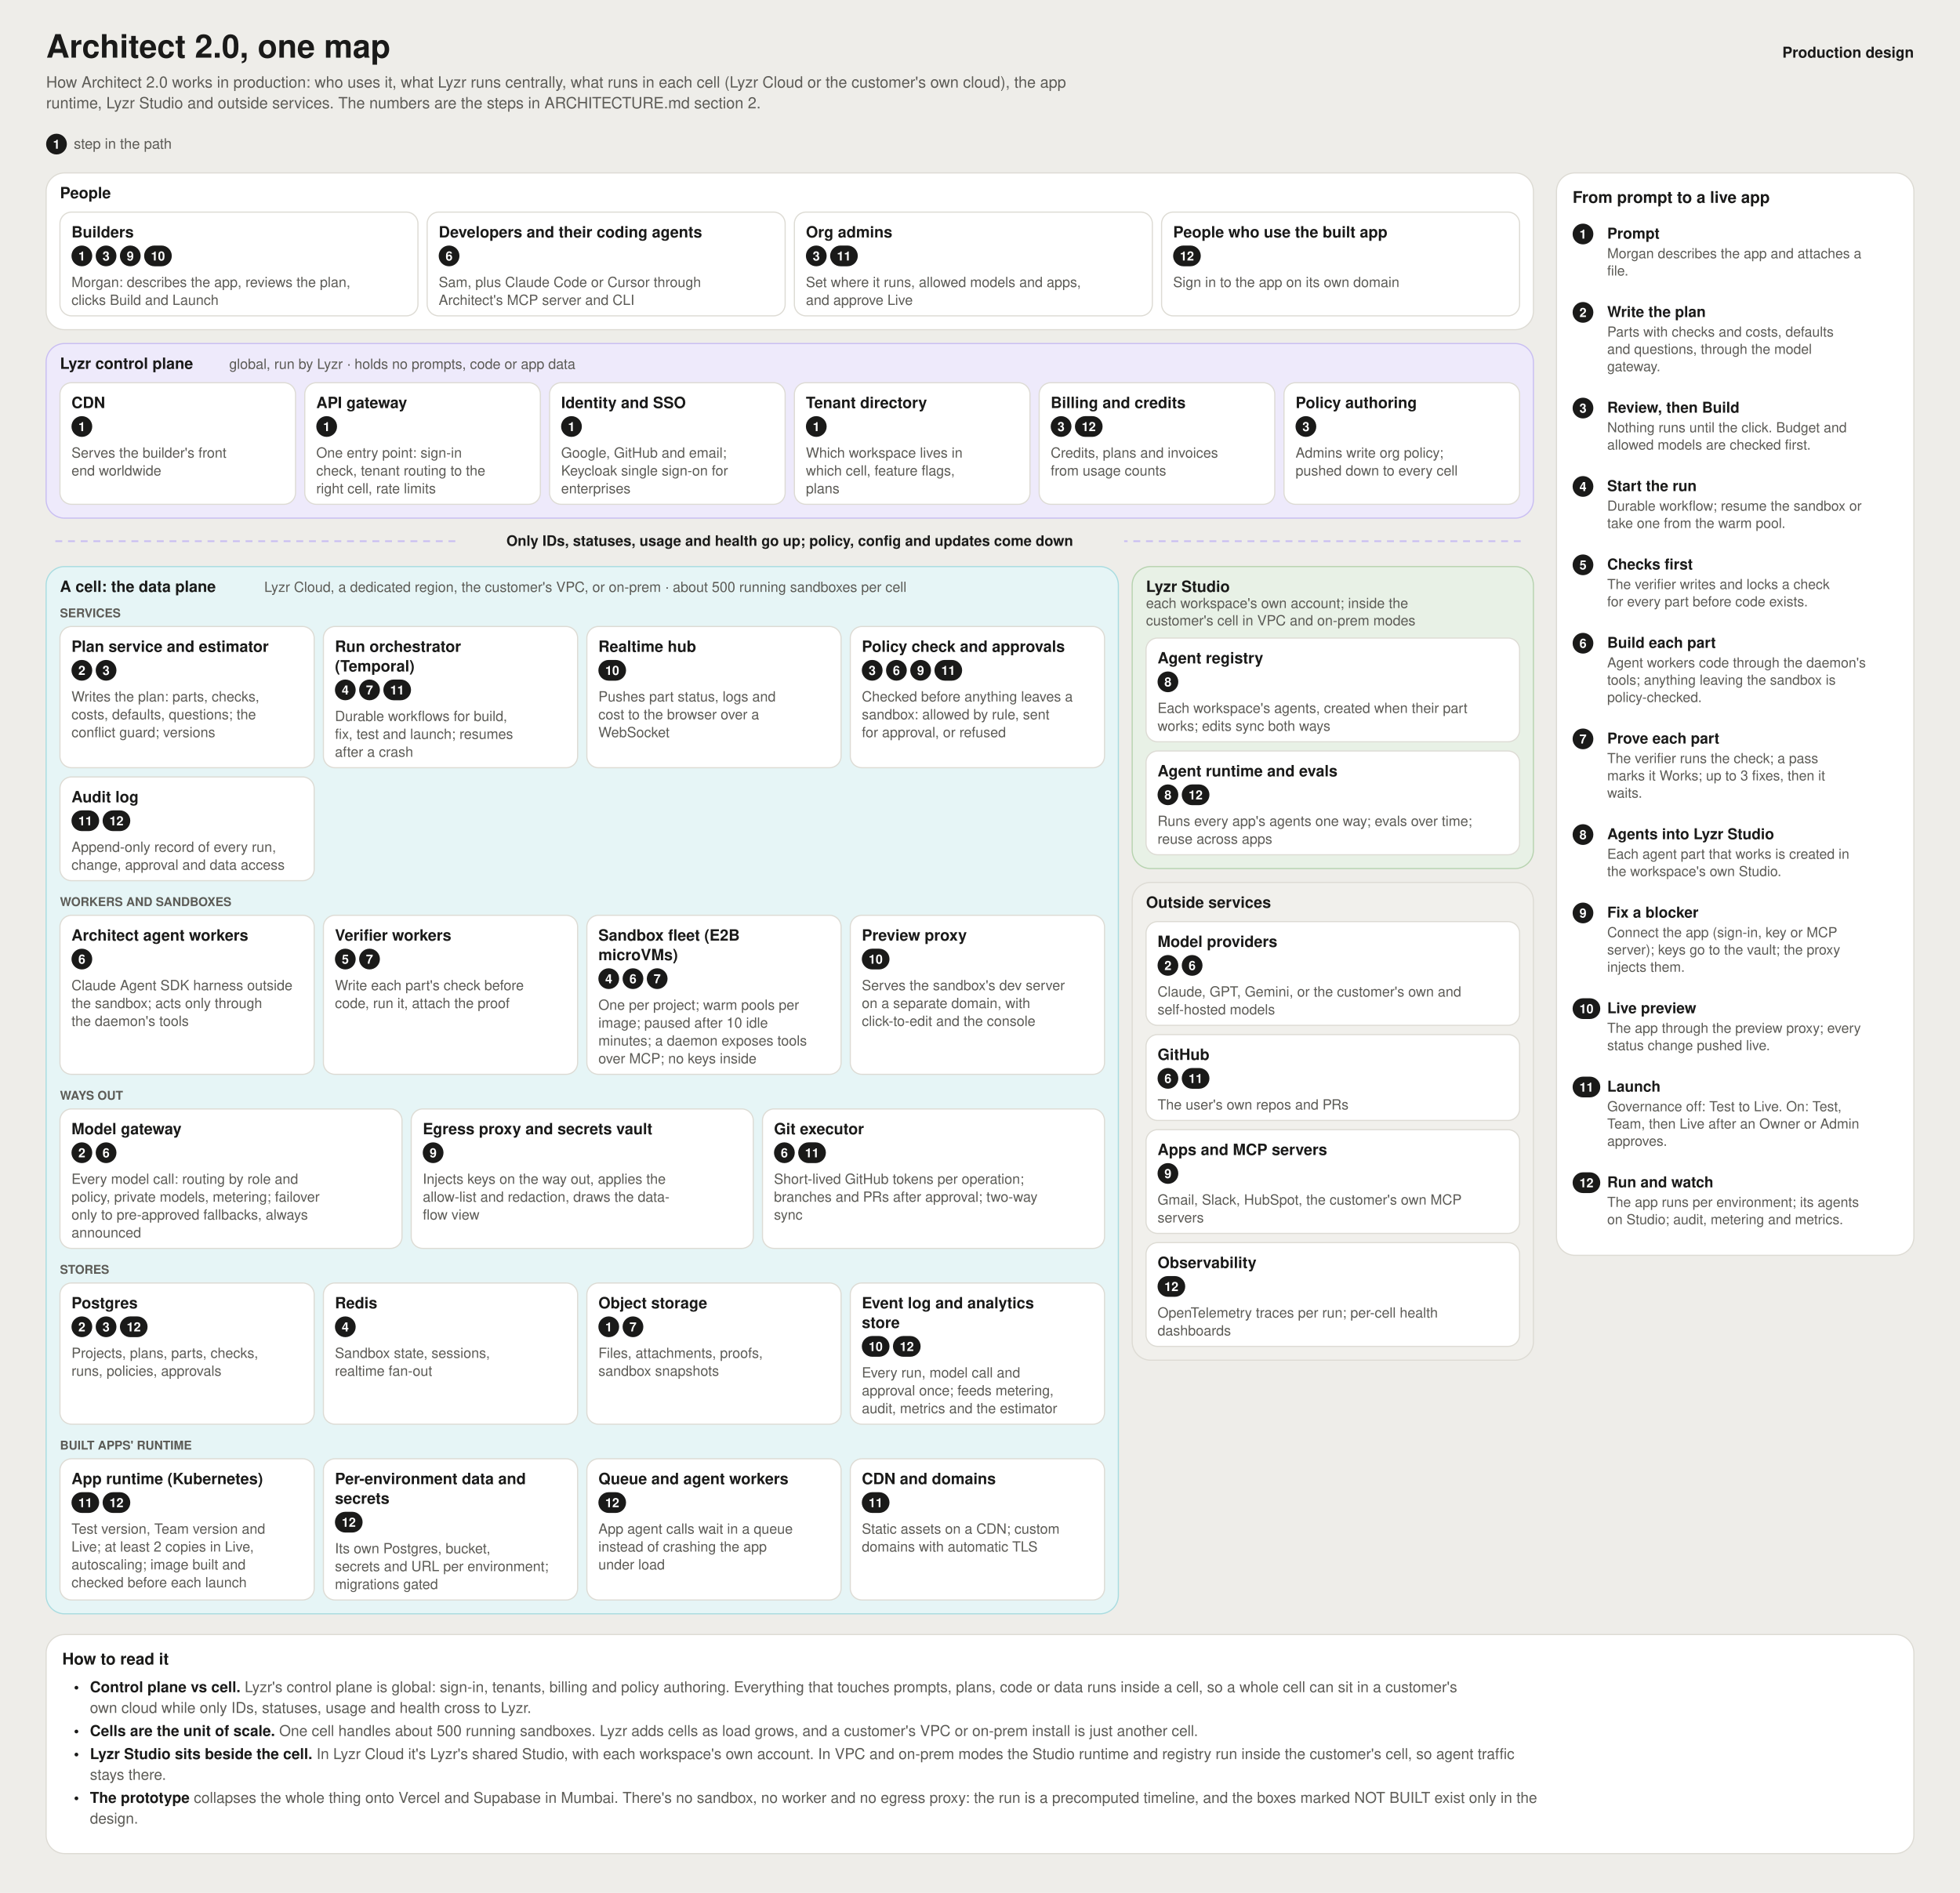
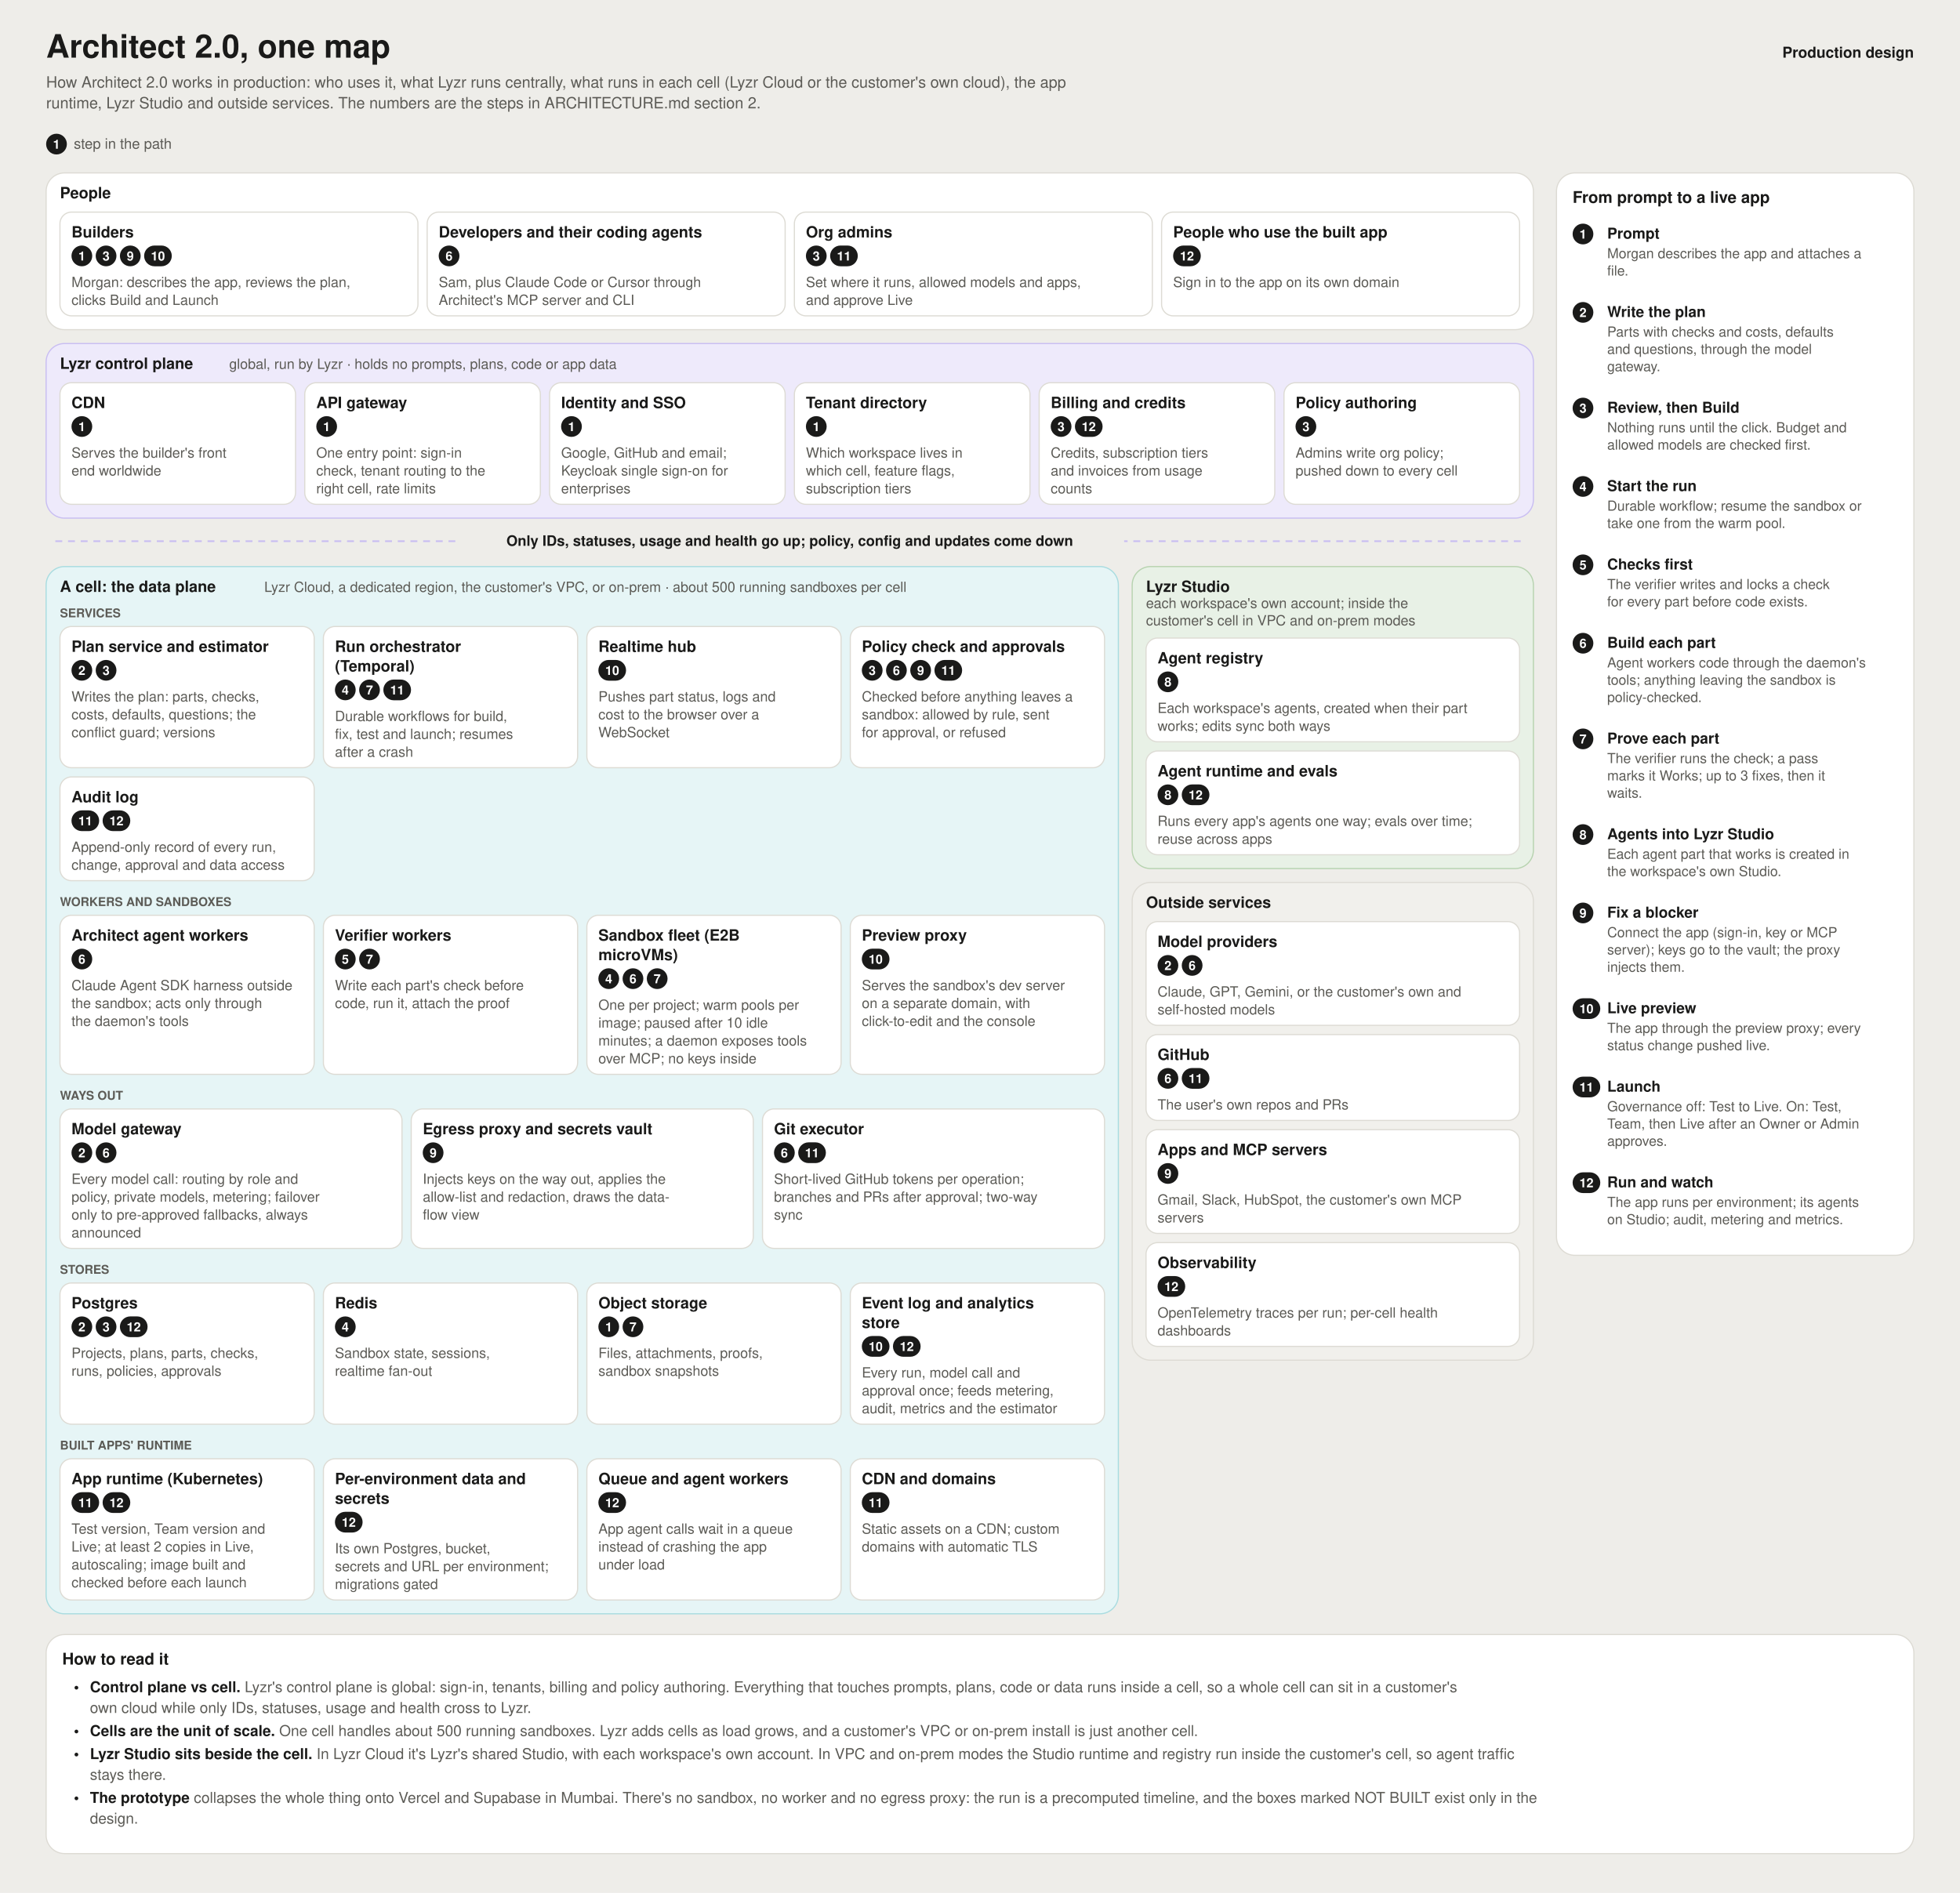
<svg xmlns="http://www.w3.org/2000/svg" viewBox="0 0 1700 1642" width="1700" height="1642" font-family="Helvetica, Arial, sans-serif">
  <rect width="1700" height="1642" fill="#EEEDE9" />
  <text x="40.0" y="50.0" font-size="28" font-weight="700" fill="#1A1A19" text-anchor="start">Architect 2.0, one map</text>
  <text x="40.0" y="76.0" font-size="13.5" font-weight="400" fill="#5C5B56" text-anchor="start">How Architect 2.0 works in production: who uses it, what Lyzr runs centrally, what runs in each cell (Lyzr Cloud or the customer's own cloud), the app</text>
  <text x="40.0" y="94.0" font-size="13.5" font-weight="400" fill="#5C5B56" text-anchor="start">runtime, Lyzr Studio and outside services. The numbers are the steps in ARCHITECTURE.md section 2.</text>
  <rect x="40" y="116" width="18" height="18" rx="9" fill="#1A1A19" />
  <text x="49.0" y="129.0" font-size="11" font-weight="700" fill="#FFFFFF" text-anchor="middle">1</text>
  <text x="64.0" y="129.0" font-size="12.5" font-weight="400" fill="#5C5B56" text-anchor="start">step in the path</text>
  <text x="1660.0" y="50.0" font-size="13" font-weight="700" fill="#1A1A19" text-anchor="end">Production design</text>
  <rect x="40" y="150" width="1290" height="136.0" rx="16" fill="#FFFFFF" stroke="#DDDBD4" />
  <text x="52.0" y="172.0" font-size="13.5" font-weight="700" fill="#1A1A19" text-anchor="start">People</text>
  <g>
    <rect x="52.0" y="184" width="310.5" height="90.0" rx="10" fill="#FFFFFF" stroke="#DDDBD4" />
    <text x="62.0" y="206.0" font-size="13.5" font-weight="700" fill="#1A1A19" text-anchor="start">Builders</text>
    <rect x="62.0" y="213" width="18" height="18" rx="9" fill="#1A1A19" />
    <text x="71.0" y="226.0" font-size="11" font-weight="700" fill="#FFFFFF" text-anchor="middle">1</text>
    <rect x="83.0" y="213" width="18" height="18" rx="9" fill="#1A1A19" />
    <text x="92.0" y="226.0" font-size="11" font-weight="700" fill="#FFFFFF" text-anchor="middle">3</text>
    <rect x="104.0" y="213" width="18" height="18" rx="9" fill="#1A1A19" />
    <text x="113.0" y="226.0" font-size="11" font-weight="700" fill="#FFFFFF" text-anchor="middle">9</text>
    <rect x="125.0" y="213" width="24" height="18" rx="9" fill="#1A1A19" />
    <text x="137.0" y="226.0" font-size="11" font-weight="700" fill="#FFFFFF" text-anchor="middle">10</text>
    <text x="62.0" y="249.0" font-size="12.2" font-weight="400" fill="#5C5B56" text-anchor="start">Morgan: describes the app, reviews the plan,</text>
    <text x="62.0" y="264.5" font-size="12.2" font-weight="400" fill="#5C5B56" text-anchor="start">clicks Build and Launch</text>
  </g>
  <g>
    <rect x="370.5" y="184" width="310.5" height="90.0" rx="10" fill="#FFFFFF" stroke="#DDDBD4" />
    <text x="380.5" y="206.0" font-size="13.5" font-weight="700" fill="#1A1A19" text-anchor="start">Developers and their coding agents</text>
    <rect x="380.5" y="213" width="18" height="18" rx="9" fill="#1A1A19" />
    <text x="389.5" y="226.0" font-size="11" font-weight="700" fill="#FFFFFF" text-anchor="middle">6</text>
    <text x="380.5" y="249.0" font-size="12.2" font-weight="400" fill="#5C5B56" text-anchor="start">Sam, plus Claude Code or Cursor through</text>
    <text x="380.5" y="264.5" font-size="12.2" font-weight="400" fill="#5C5B56" text-anchor="start">Architect's MCP server and CLI</text>
  </g>
  <g>
    <rect x="689.0" y="184" width="310.5" height="90.0" rx="10" fill="#FFFFFF" stroke="#DDDBD4" />
    <text x="699.0" y="206.0" font-size="13.5" font-weight="700" fill="#1A1A19" text-anchor="start">Org admins</text>
    <rect x="699.0" y="213" width="18" height="18" rx="9" fill="#1A1A19" />
    <text x="708.0" y="226.0" font-size="11" font-weight="700" fill="#FFFFFF" text-anchor="middle">3</text>
    <rect x="720.0" y="213" width="24" height="18" rx="9" fill="#1A1A19" />
    <text x="732.0" y="226.0" font-size="11" font-weight="700" fill="#FFFFFF" text-anchor="middle">11</text>
    <text x="699.0" y="249.0" font-size="12.2" font-weight="400" fill="#5C5B56" text-anchor="start">Set where it runs, allowed models and apps,</text>
    <text x="699.0" y="264.5" font-size="12.2" font-weight="400" fill="#5C5B56" text-anchor="start">and approve Live</text>
  </g>
  <g>
    <rect x="1007.5" y="184" width="310.5" height="90.0" rx="10" fill="#FFFFFF" stroke="#DDDBD4" />
    <text x="1017.5" y="206.0" font-size="13.5" font-weight="700" fill="#1A1A19" text-anchor="start">People who use the built app</text>
    <rect x="1017.5" y="213" width="24" height="18" rx="9" fill="#1A1A19" />
    <text x="1029.5" y="226.0" font-size="11" font-weight="700" fill="#FFFFFF" text-anchor="middle">12</text>
    <text x="1017.5" y="249.0" font-size="12.2" font-weight="400" fill="#5C5B56" text-anchor="start">Sign in to the app on its own domain</text>
  </g>
  <rect x="40" y="298.0" width="1290" height="151.5" rx="16" fill="#EEEAFB" stroke="#C9BEF2" />
  <text x="52.0" y="320.0" font-size="13.5" font-weight="700" fill="#1A1A19" text-anchor="start">Lyzr control plane</text>
-   <text x="198.8" y="320.0" font-size="12.2" font-weight="400" fill="#5C5B56" text-anchor="start">global, run by Lyzr · holds no prompts, code or app data</text>
+   <text x="198.8" y="320.0" font-size="12.2" font-weight="400" fill="#5C5B56" text-anchor="start">global, run by Lyzr · holds no prompts, plans, code or app data</text>
  <g>
    <rect x="52.0" y="332.0" width="204.333" height="105.5" rx="10" fill="#FFFFFF" stroke="#DDDBD4" />
    <text x="62.0" y="354.0" font-size="13.5" font-weight="700" fill="#1A1A19" text-anchor="start">CDN</text>
    <rect x="62.0" y="361.0" width="18" height="18" rx="9" fill="#1A1A19" />
    <text x="71.0" y="374.0" font-size="11" font-weight="700" fill="#FFFFFF" text-anchor="middle">1</text>
    <text x="62.0" y="397.0" font-size="12.2" font-weight="400" fill="#5C5B56" text-anchor="start">Serves the builder's front</text>
    <text x="62.0" y="412.5" font-size="12.2" font-weight="400" fill="#5C5B56" text-anchor="start">end worldwide</text>
  </g>
  <g>
    <rect x="264.333" y="332.0" width="204.333" height="105.5" rx="10" fill="#FFFFFF" stroke="#DDDBD4" />
    <text x="274.3" y="354.0" font-size="13.5" font-weight="700" fill="#1A1A19" text-anchor="start">API gateway</text>
    <rect x="274.333" y="361.0" width="18" height="18" rx="9" fill="#1A1A19" />
    <text x="283.3" y="374.0" font-size="11" font-weight="700" fill="#FFFFFF" text-anchor="middle">1</text>
    <text x="274.3" y="397.0" font-size="12.2" font-weight="400" fill="#5C5B56" text-anchor="start">One entry point: sign-in</text>
    <text x="274.3" y="412.5" font-size="12.2" font-weight="400" fill="#5C5B56" text-anchor="start">check, tenant routing to the</text>
    <text x="274.3" y="428.0" font-size="12.2" font-weight="400" fill="#5C5B56" text-anchor="start">right cell, rate limits</text>
  </g>
  <g>
    <rect x="476.667" y="332.0" width="204.333" height="105.5" rx="10" fill="#FFFFFF" stroke="#DDDBD4" />
    <text x="486.7" y="354.0" font-size="13.5" font-weight="700" fill="#1A1A19" text-anchor="start">Identity and SSO</text>
    <rect x="486.667" y="361.0" width="18" height="18" rx="9" fill="#1A1A19" />
    <text x="495.7" y="374.0" font-size="11" font-weight="700" fill="#FFFFFF" text-anchor="middle">1</text>
    <text x="486.7" y="397.0" font-size="12.2" font-weight="400" fill="#5C5B56" text-anchor="start">Google, GitHub and email;</text>
    <text x="486.7" y="412.5" font-size="12.2" font-weight="400" fill="#5C5B56" text-anchor="start">Keycloak single sign-on for</text>
    <text x="486.7" y="428.0" font-size="12.2" font-weight="400" fill="#5C5B56" text-anchor="start">enterprises</text>
  </g>
  <g>
    <rect x="689.0" y="332.0" width="204.333" height="105.5" rx="10" fill="#FFFFFF" stroke="#DDDBD4" />
    <text x="699.0" y="354.0" font-size="13.5" font-weight="700" fill="#1A1A19" text-anchor="start">Tenant directory</text>
    <rect x="699.0" y="361.0" width="18" height="18" rx="9" fill="#1A1A19" />
    <text x="708.0" y="374.0" font-size="11" font-weight="700" fill="#FFFFFF" text-anchor="middle">1</text>
    <text x="699.0" y="397.0" font-size="12.2" font-weight="400" fill="#5C5B56" text-anchor="start">Which workspace lives in</text>
    <text x="699.0" y="412.5" font-size="12.2" font-weight="400" fill="#5C5B56" text-anchor="start">which cell, feature flags,</text>
-     <text x="699.0" y="428.0" font-size="12.2" font-weight="400" fill="#5C5B56" text-anchor="start">plans</text>
+     <text x="699.0" y="428.0" font-size="12.2" font-weight="400" fill="#5C5B56" text-anchor="start">subscription tiers</text>
  </g>
  <g>
    <rect x="901.333" y="332.0" width="204.333" height="105.5" rx="10" fill="#FFFFFF" stroke="#DDDBD4" />
    <text x="911.3" y="354.0" font-size="13.5" font-weight="700" fill="#1A1A19" text-anchor="start">Billing and credits</text>
    <rect x="911.333" y="361.0" width="18" height="18" rx="9" fill="#1A1A19" />
    <text x="920.3" y="374.0" font-size="11" font-weight="700" fill="#FFFFFF" text-anchor="middle">3</text>
    <rect x="932.333" y="361.0" width="24" height="18" rx="9" fill="#1A1A19" />
    <text x="944.3" y="374.0" font-size="11" font-weight="700" fill="#FFFFFF" text-anchor="middle">12</text>
-     <text x="911.3" y="397.0" font-size="12.2" font-weight="400" fill="#5C5B56" text-anchor="start">Credits, plans and invoices</text>
-     <text x="911.3" y="412.5" font-size="12.2" font-weight="400" fill="#5C5B56" text-anchor="start">from usage counts</text>
+     <text x="911.3" y="397.0" font-size="12.2" font-weight="400" fill="#5C5B56" text-anchor="start">Credits, subscription tiers</text>
+     <text x="911.3" y="412.5" font-size="12.2" font-weight="400" fill="#5C5B56" text-anchor="start">and invoices from usage</text>
+     <text x="911.3" y="428.0" font-size="12.2" font-weight="400" fill="#5C5B56" text-anchor="start">counts</text>
  </g>
  <g>
    <rect x="1113.667" y="332.0" width="204.333" height="105.5" rx="10" fill="#FFFFFF" stroke="#DDDBD4" />
    <text x="1123.7" y="354.0" font-size="13.5" font-weight="700" fill="#1A1A19" text-anchor="start">Policy authoring</text>
    <rect x="1123.667" y="361.0" width="18" height="18" rx="9" fill="#1A1A19" />
    <text x="1132.7" y="374.0" font-size="11" font-weight="700" fill="#FFFFFF" text-anchor="middle">3</text>
    <text x="1123.7" y="397.0" font-size="12.2" font-weight="400" fill="#5C5B56" text-anchor="start">Admins write org policy;</text>
    <text x="1123.7" y="412.5" font-size="12.2" font-weight="400" fill="#5C5B56" text-anchor="start">pushed down to every cell</text>
  </g>
  <line x1="48" y1="469.5" x2="1322" y2="469.5" stroke="#C9BEF2" stroke-width="1.5" stroke-dasharray="6 5" />
  <rect x="395.0" y="459.5" width="580" height="20" fill="#EEEDE9" />
  <text x="685.0" y="473.5" font-size="12.5" font-weight="600" fill="#1A1A19" text-anchor="middle">Only IDs, statuses, usage and health go up; policy, config and updates come down</text>
  <rect x="40" y="491.5" width="930" height="908.5" rx="16" fill="#E6F5F6" stroke="#A9DCE0" />
  <text x="52.0" y="513.5" font-size="13.5" font-weight="700" fill="#1A1A19" text-anchor="start">A cell: the data plane</text>
  <text x="229.2" y="513.5" font-size="12.2" font-weight="400" fill="#5C5B56" text-anchor="start">Lyzr Cloud, a dedicated region, the customer's VPC, or on-prem · about 500 running sandboxes per cell</text>
  <text x="52.0" y="535.5" font-size="10.5" font-weight="600" fill="#5C5B56" text-anchor="start">SERVICES</text>
  <g>
    <rect x="52.0" y="543.5" width="220.5" height="122.5" rx="10" fill="#FFFFFF" stroke="#DDDBD4" />
    <text x="62.0" y="565.5" font-size="13.5" font-weight="700" fill="#1A1A19" text-anchor="start">Plan service and estimator</text>
    <rect x="62.0" y="572.5" width="18" height="18" rx="9" fill="#1A1A19" />
    <text x="71.0" y="585.5" font-size="11" font-weight="700" fill="#FFFFFF" text-anchor="middle">2</text>
    <rect x="83.0" y="572.5" width="18" height="18" rx="9" fill="#1A1A19" />
    <text x="92.0" y="585.5" font-size="11" font-weight="700" fill="#FFFFFF" text-anchor="middle">3</text>
    <text x="62.0" y="608.5" font-size="12.2" font-weight="400" fill="#5C5B56" text-anchor="start">Writes the plan: parts, checks,</text>
    <text x="62.0" y="624.0" font-size="12.2" font-weight="400" fill="#5C5B56" text-anchor="start">costs, defaults, questions; the</text>
    <text x="62.0" y="639.5" font-size="12.2" font-weight="400" fill="#5C5B56" text-anchor="start">conflict guard; versions</text>
  </g>
  <g>
    <rect x="280.5" y="543.5" width="220.5" height="122.5" rx="10" fill="#FFFFFF" stroke="#DDDBD4" />
    <text x="290.5" y="565.5" font-size="13.5" font-weight="700" fill="#1A1A19" text-anchor="start">Run orchestrator</text>
    <text x="290.5" y="582.5" font-size="13.5" font-weight="700" fill="#1A1A19" text-anchor="start">(Temporal)</text>
    <rect x="290.5" y="589.5" width="18" height="18" rx="9" fill="#1A1A19" />
    <text x="299.5" y="602.5" font-size="11" font-weight="700" fill="#FFFFFF" text-anchor="middle">4</text>
    <rect x="311.5" y="589.5" width="18" height="18" rx="9" fill="#1A1A19" />
    <text x="320.5" y="602.5" font-size="11" font-weight="700" fill="#FFFFFF" text-anchor="middle">7</text>
    <rect x="332.5" y="589.5" width="24" height="18" rx="9" fill="#1A1A19" />
    <text x="344.5" y="602.5" font-size="11" font-weight="700" fill="#FFFFFF" text-anchor="middle">11</text>
    <text x="290.5" y="625.5" font-size="12.2" font-weight="400" fill="#5C5B56" text-anchor="start">Durable workflows for build,</text>
    <text x="290.5" y="641.0" font-size="12.2" font-weight="400" fill="#5C5B56" text-anchor="start">fix, test and launch; resumes</text>
    <text x="290.5" y="656.5" font-size="12.2" font-weight="400" fill="#5C5B56" text-anchor="start">after a crash</text>
  </g>
  <g>
    <rect x="509.0" y="543.5" width="220.5" height="122.5" rx="10" fill="#FFFFFF" stroke="#DDDBD4" />
    <text x="519.0" y="565.5" font-size="13.5" font-weight="700" fill="#1A1A19" text-anchor="start">Realtime hub</text>
    <rect x="519.0" y="572.5" width="24" height="18" rx="9" fill="#1A1A19" />
    <text x="531.0" y="585.5" font-size="11" font-weight="700" fill="#FFFFFF" text-anchor="middle">10</text>
    <text x="519.0" y="608.5" font-size="12.2" font-weight="400" fill="#5C5B56" text-anchor="start">Pushes part status, logs and</text>
    <text x="519.0" y="624.0" font-size="12.2" font-weight="400" fill="#5C5B56" text-anchor="start">cost to the browser over a</text>
    <text x="519.0" y="639.5" font-size="12.2" font-weight="400" fill="#5C5B56" text-anchor="start">WebSocket</text>
  </g>
  <g>
    <rect x="737.5" y="543.5" width="220.5" height="122.5" rx="10" fill="#FFFFFF" stroke="#DDDBD4" />
    <text x="747.5" y="565.5" font-size="13.5" font-weight="700" fill="#1A1A19" text-anchor="start">Policy check and approvals</text>
    <rect x="747.5" y="572.5" width="18" height="18" rx="9" fill="#1A1A19" />
    <text x="756.5" y="585.5" font-size="11" font-weight="700" fill="#FFFFFF" text-anchor="middle">3</text>
    <rect x="768.5" y="572.5" width="18" height="18" rx="9" fill="#1A1A19" />
    <text x="777.5" y="585.5" font-size="11" font-weight="700" fill="#FFFFFF" text-anchor="middle">6</text>
    <rect x="789.5" y="572.5" width="18" height="18" rx="9" fill="#1A1A19" />
    <text x="798.5" y="585.5" font-size="11" font-weight="700" fill="#FFFFFF" text-anchor="middle">9</text>
    <rect x="810.5" y="572.5" width="24" height="18" rx="9" fill="#1A1A19" />
    <text x="822.5" y="585.5" font-size="11" font-weight="700" fill="#FFFFFF" text-anchor="middle">11</text>
    <text x="747.5" y="608.5" font-size="12.2" font-weight="400" fill="#5C5B56" text-anchor="start">Checked before anything leaves a</text>
    <text x="747.5" y="624.0" font-size="12.2" font-weight="400" fill="#5C5B56" text-anchor="start">sandbox: allowed by rule, sent</text>
    <text x="747.5" y="639.5" font-size="12.2" font-weight="400" fill="#5C5B56" text-anchor="start">for approval, or refused</text>
  </g>
  <g>
    <rect x="52.0" y="674.0" width="220.5" height="90.0" rx="10" fill="#FFFFFF" stroke="#DDDBD4" />
    <text x="62.0" y="696.0" font-size="13.5" font-weight="700" fill="#1A1A19" text-anchor="start">Audit log</text>
    <rect x="62.0" y="703.0" width="24" height="18" rx="9" fill="#1A1A19" />
    <text x="74.0" y="716.0" font-size="11" font-weight="700" fill="#FFFFFF" text-anchor="middle">11</text>
    <rect x="89.0" y="703.0" width="24" height="18" rx="9" fill="#1A1A19" />
    <text x="101.0" y="716.0" font-size="11" font-weight="700" fill="#FFFFFF" text-anchor="middle">12</text>
    <text x="62.0" y="739.0" font-size="12.2" font-weight="400" fill="#5C5B56" text-anchor="start">Append-only record of every run,</text>
    <text x="62.0" y="754.5" font-size="12.2" font-weight="400" fill="#5C5B56" text-anchor="start">change, approval and data access</text>
  </g>
  <text x="52.0" y="786.0" font-size="10.5" font-weight="600" fill="#5C5B56" text-anchor="start">WORKERS AND SANDBOXES</text>
  <g>
    <rect x="52.0" y="794.0" width="220.5" height="138.0" rx="10" fill="#FFFFFF" stroke="#DDDBD4" />
    <text x="62.0" y="816.0" font-size="13.5" font-weight="700" fill="#1A1A19" text-anchor="start">Architect agent workers</text>
    <rect x="62.0" y="823.0" width="18" height="18" rx="9" fill="#1A1A19" />
    <text x="71.0" y="836.0" font-size="11" font-weight="700" fill="#FFFFFF" text-anchor="middle">6</text>
    <text x="62.0" y="859.0" font-size="12.2" font-weight="400" fill="#5C5B56" text-anchor="start">Claude Agent SDK harness outside</text>
    <text x="62.0" y="874.5" font-size="12.2" font-weight="400" fill="#5C5B56" text-anchor="start">the sandbox; acts only through</text>
    <text x="62.0" y="890.0" font-size="12.2" font-weight="400" fill="#5C5B56" text-anchor="start">the daemon's tools</text>
  </g>
  <g>
    <rect x="280.5" y="794.0" width="220.5" height="138.0" rx="10" fill="#FFFFFF" stroke="#DDDBD4" />
    <text x="290.5" y="816.0" font-size="13.5" font-weight="700" fill="#1A1A19" text-anchor="start">Verifier workers</text>
    <rect x="290.5" y="823.0" width="18" height="18" rx="9" fill="#1A1A19" />
    <text x="299.5" y="836.0" font-size="11" font-weight="700" fill="#FFFFFF" text-anchor="middle">5</text>
    <rect x="311.5" y="823.0" width="18" height="18" rx="9" fill="#1A1A19" />
    <text x="320.5" y="836.0" font-size="11" font-weight="700" fill="#FFFFFF" text-anchor="middle">7</text>
    <text x="290.5" y="859.0" font-size="12.2" font-weight="400" fill="#5C5B56" text-anchor="start">Write each part's check before</text>
    <text x="290.5" y="874.5" font-size="12.2" font-weight="400" fill="#5C5B56" text-anchor="start">code, run it, attach the proof</text>
  </g>
  <g>
    <rect x="509.0" y="794.0" width="220.5" height="138.0" rx="10" fill="#FFFFFF" stroke="#DDDBD4" />
    <text x="519.0" y="816.0" font-size="13.5" font-weight="700" fill="#1A1A19" text-anchor="start">Sandbox fleet (E2B</text>
    <text x="519.0" y="833.0" font-size="13.5" font-weight="700" fill="#1A1A19" text-anchor="start">microVMs)</text>
    <rect x="519.0" y="840.0" width="18" height="18" rx="9" fill="#1A1A19" />
    <text x="528.0" y="853.0" font-size="11" font-weight="700" fill="#FFFFFF" text-anchor="middle">4</text>
    <rect x="540.0" y="840.0" width="18" height="18" rx="9" fill="#1A1A19" />
    <text x="549.0" y="853.0" font-size="11" font-weight="700" fill="#FFFFFF" text-anchor="middle">6</text>
    <rect x="561.0" y="840.0" width="18" height="18" rx="9" fill="#1A1A19" />
    <text x="570.0" y="853.0" font-size="11" font-weight="700" fill="#FFFFFF" text-anchor="middle">7</text>
    <text x="519.0" y="876.0" font-size="12.2" font-weight="400" fill="#5C5B56" text-anchor="start">One per project; warm pools per</text>
    <text x="519.0" y="891.5" font-size="12.2" font-weight="400" fill="#5C5B56" text-anchor="start">image; paused after 10 idle</text>
    <text x="519.0" y="907.0" font-size="12.2" font-weight="400" fill="#5C5B56" text-anchor="start">minutes; a daemon exposes tools</text>
    <text x="519.0" y="922.5" font-size="12.2" font-weight="400" fill="#5C5B56" text-anchor="start">over MCP; no keys inside</text>
  </g>
  <g>
    <rect x="737.5" y="794.0" width="220.5" height="138.0" rx="10" fill="#FFFFFF" stroke="#DDDBD4" />
    <text x="747.5" y="816.0" font-size="13.5" font-weight="700" fill="#1A1A19" text-anchor="start">Preview proxy</text>
    <rect x="747.5" y="823.0" width="24" height="18" rx="9" fill="#1A1A19" />
    <text x="759.5" y="836.0" font-size="11" font-weight="700" fill="#FFFFFF" text-anchor="middle">10</text>
    <text x="747.5" y="859.0" font-size="12.2" font-weight="400" fill="#5C5B56" text-anchor="start">Serves the sandbox's dev server</text>
    <text x="747.5" y="874.5" font-size="12.2" font-weight="400" fill="#5C5B56" text-anchor="start">on a separate domain, with</text>
    <text x="747.5" y="890.0" font-size="12.2" font-weight="400" fill="#5C5B56" text-anchor="start">click-to-edit and the console</text>
  </g>
  <text x="52.0" y="954.0" font-size="10.5" font-weight="600" fill="#5C5B56" text-anchor="start">WAYS OUT</text>
  <g>
    <rect x="52.0" y="962.0" width="296.667" height="121.0" rx="10" fill="#FFFFFF" stroke="#DDDBD4" />
    <text x="62.0" y="984.0" font-size="13.5" font-weight="700" fill="#1A1A19" text-anchor="start">Model gateway</text>
    <rect x="62.0" y="991.0" width="18" height="18" rx="9" fill="#1A1A19" />
    <text x="71.0" y="1004.0" font-size="11" font-weight="700" fill="#FFFFFF" text-anchor="middle">2</text>
    <rect x="83.0" y="991.0" width="18" height="18" rx="9" fill="#1A1A19" />
    <text x="92.0" y="1004.0" font-size="11" font-weight="700" fill="#FFFFFF" text-anchor="middle">6</text>
    <text x="62.0" y="1027.0" font-size="12.2" font-weight="400" fill="#5C5B56" text-anchor="start">Every model call: routing by role and</text>
    <text x="62.0" y="1042.5" font-size="12.2" font-weight="400" fill="#5C5B56" text-anchor="start">policy, private models, metering; failover</text>
    <text x="62.0" y="1058.0" font-size="12.2" font-weight="400" fill="#5C5B56" text-anchor="start">only to pre-approved fallbacks, always</text>
    <text x="62.0" y="1073.5" font-size="12.2" font-weight="400" fill="#5C5B56" text-anchor="start">announced</text>
  </g>
  <g>
    <rect x="356.667" y="962.0" width="296.667" height="121.0" rx="10" fill="#FFFFFF" stroke="#DDDBD4" />
    <text x="366.7" y="984.0" font-size="13.5" font-weight="700" fill="#1A1A19" text-anchor="start">Egress proxy and secrets vault</text>
    <rect x="366.667" y="991.0" width="18" height="18" rx="9" fill="#1A1A19" />
    <text x="375.7" y="1004.0" font-size="11" font-weight="700" fill="#FFFFFF" text-anchor="middle">9</text>
    <text x="366.7" y="1027.0" font-size="12.2" font-weight="400" fill="#5C5B56" text-anchor="start">Injects keys on the way out, applies the</text>
    <text x="366.7" y="1042.5" font-size="12.2" font-weight="400" fill="#5C5B56" text-anchor="start">allow-list and redaction, draws the data-</text>
    <text x="366.7" y="1058.0" font-size="12.2" font-weight="400" fill="#5C5B56" text-anchor="start">flow view</text>
  </g>
  <g>
    <rect x="661.333" y="962.0" width="296.667" height="121.0" rx="10" fill="#FFFFFF" stroke="#DDDBD4" />
    <text x="671.3" y="984.0" font-size="13.5" font-weight="700" fill="#1A1A19" text-anchor="start">Git executor</text>
    <rect x="671.333" y="991.0" width="18" height="18" rx="9" fill="#1A1A19" />
    <text x="680.3" y="1004.0" font-size="11" font-weight="700" fill="#FFFFFF" text-anchor="middle">6</text>
    <rect x="692.333" y="991.0" width="24" height="18" rx="9" fill="#1A1A19" />
    <text x="704.3" y="1004.0" font-size="11" font-weight="700" fill="#FFFFFF" text-anchor="middle">11</text>
    <text x="671.3" y="1027.0" font-size="12.2" font-weight="400" fill="#5C5B56" text-anchor="start">Short-lived GitHub tokens per operation;</text>
    <text x="671.3" y="1042.5" font-size="12.2" font-weight="400" fill="#5C5B56" text-anchor="start">branches and PRs after approval; two-way</text>
    <text x="671.3" y="1058.0" font-size="12.2" font-weight="400" fill="#5C5B56" text-anchor="start">sync</text>
  </g>
  <text x="52.0" y="1105.0" font-size="10.5" font-weight="600" fill="#5C5B56" text-anchor="start">STORES</text>
  <g>
    <rect x="52.0" y="1113.0" width="220.5" height="122.5" rx="10" fill="#FFFFFF" stroke="#DDDBD4" />
    <text x="62.0" y="1135.0" font-size="13.5" font-weight="700" fill="#1A1A19" text-anchor="start">Postgres</text>
    <rect x="62.0" y="1142.0" width="18" height="18" rx="9" fill="#1A1A19" />
    <text x="71.0" y="1155.0" font-size="11" font-weight="700" fill="#FFFFFF" text-anchor="middle">2</text>
    <rect x="83.0" y="1142.0" width="18" height="18" rx="9" fill="#1A1A19" />
    <text x="92.0" y="1155.0" font-size="11" font-weight="700" fill="#FFFFFF" text-anchor="middle">3</text>
    <rect x="104.0" y="1142.0" width="24" height="18" rx="9" fill="#1A1A19" />
    <text x="116.0" y="1155.0" font-size="11" font-weight="700" fill="#FFFFFF" text-anchor="middle">12</text>
    <text x="62.0" y="1178.0" font-size="12.2" font-weight="400" fill="#5C5B56" text-anchor="start">Projects, plans, parts, checks,</text>
    <text x="62.0" y="1193.5" font-size="12.2" font-weight="400" fill="#5C5B56" text-anchor="start">runs, policies, approvals</text>
  </g>
  <g>
    <rect x="280.5" y="1113.0" width="220.5" height="122.5" rx="10" fill="#FFFFFF" stroke="#DDDBD4" />
    <text x="290.5" y="1135.0" font-size="13.5" font-weight="700" fill="#1A1A19" text-anchor="start">Redis</text>
    <rect x="290.5" y="1142.0" width="18" height="18" rx="9" fill="#1A1A19" />
    <text x="299.5" y="1155.0" font-size="11" font-weight="700" fill="#FFFFFF" text-anchor="middle">4</text>
    <text x="290.5" y="1178.0" font-size="12.2" font-weight="400" fill="#5C5B56" text-anchor="start">Sandbox state, sessions,</text>
    <text x="290.5" y="1193.5" font-size="12.2" font-weight="400" fill="#5C5B56" text-anchor="start">realtime fan-out</text>
  </g>
  <g>
    <rect x="509.0" y="1113.0" width="220.5" height="122.5" rx="10" fill="#FFFFFF" stroke="#DDDBD4" />
    <text x="519.0" y="1135.0" font-size="13.5" font-weight="700" fill="#1A1A19" text-anchor="start">Object storage</text>
    <rect x="519.0" y="1142.0" width="18" height="18" rx="9" fill="#1A1A19" />
    <text x="528.0" y="1155.0" font-size="11" font-weight="700" fill="#FFFFFF" text-anchor="middle">1</text>
    <rect x="540.0" y="1142.0" width="18" height="18" rx="9" fill="#1A1A19" />
    <text x="549.0" y="1155.0" font-size="11" font-weight="700" fill="#FFFFFF" text-anchor="middle">7</text>
    <text x="519.0" y="1178.0" font-size="12.2" font-weight="400" fill="#5C5B56" text-anchor="start">Files, attachments, proofs,</text>
    <text x="519.0" y="1193.5" font-size="12.2" font-weight="400" fill="#5C5B56" text-anchor="start">sandbox snapshots</text>
  </g>
  <g>
    <rect x="737.5" y="1113.0" width="220.5" height="122.5" rx="10" fill="#FFFFFF" stroke="#DDDBD4" />
    <text x="747.5" y="1135.0" font-size="13.5" font-weight="700" fill="#1A1A19" text-anchor="start">Event log and analytics</text>
    <text x="747.5" y="1152.0" font-size="13.5" font-weight="700" fill="#1A1A19" text-anchor="start">store</text>
    <rect x="747.5" y="1159.0" width="24" height="18" rx="9" fill="#1A1A19" />
    <text x="759.5" y="1172.0" font-size="11" font-weight="700" fill="#FFFFFF" text-anchor="middle">10</text>
    <rect x="774.5" y="1159.0" width="24" height="18" rx="9" fill="#1A1A19" />
    <text x="786.5" y="1172.0" font-size="11" font-weight="700" fill="#FFFFFF" text-anchor="middle">12</text>
    <text x="747.5" y="1195.0" font-size="12.2" font-weight="400" fill="#5C5B56" text-anchor="start">Every run, model call and</text>
    <text x="747.5" y="1210.5" font-size="12.2" font-weight="400" fill="#5C5B56" text-anchor="start">approval once; feeds metering,</text>
    <text x="747.5" y="1226.0" font-size="12.2" font-weight="400" fill="#5C5B56" text-anchor="start">audit, metrics and the estimator</text>
  </g>
  <text x="52.0" y="1257.5" font-size="10.5" font-weight="600" fill="#5C5B56" text-anchor="start">BUILT APPS' RUNTIME</text>
  <g>
    <rect x="52.0" y="1265.5" width="220.5" height="122.5" rx="10" fill="#FFFFFF" stroke="#DDDBD4" />
    <text x="62.0" y="1287.5" font-size="13.5" font-weight="700" fill="#1A1A19" text-anchor="start">App runtime (Kubernetes)</text>
    <rect x="62.0" y="1294.5" width="24" height="18" rx="9" fill="#1A1A19" />
    <text x="74.0" y="1307.5" font-size="11" font-weight="700" fill="#FFFFFF" text-anchor="middle">11</text>
    <rect x="89.0" y="1294.5" width="24" height="18" rx="9" fill="#1A1A19" />
    <text x="101.0" y="1307.5" font-size="11" font-weight="700" fill="#FFFFFF" text-anchor="middle">12</text>
    <text x="62.0" y="1330.5" font-size="12.2" font-weight="400" fill="#5C5B56" text-anchor="start">Test version, Team version and</text>
    <text x="62.0" y="1346.0" font-size="12.2" font-weight="400" fill="#5C5B56" text-anchor="start">Live; at least 2 copies in Live,</text>
    <text x="62.0" y="1361.5" font-size="12.2" font-weight="400" fill="#5C5B56" text-anchor="start">autoscaling; image built and</text>
    <text x="62.0" y="1377.0" font-size="12.2" font-weight="400" fill="#5C5B56" text-anchor="start">checked before each launch</text>
  </g>
  <g>
    <rect x="280.5" y="1265.5" width="220.5" height="122.5" rx="10" fill="#FFFFFF" stroke="#DDDBD4" />
    <text x="290.5" y="1287.5" font-size="13.5" font-weight="700" fill="#1A1A19" text-anchor="start">Per-environment data and</text>
    <text x="290.5" y="1304.5" font-size="13.5" font-weight="700" fill="#1A1A19" text-anchor="start">secrets</text>
    <rect x="290.5" y="1311.5" width="24" height="18" rx="9" fill="#1A1A19" />
    <text x="302.5" y="1324.5" font-size="11" font-weight="700" fill="#FFFFFF" text-anchor="middle">12</text>
    <text x="290.5" y="1347.5" font-size="12.2" font-weight="400" fill="#5C5B56" text-anchor="start">Its own Postgres, bucket,</text>
    <text x="290.5" y="1363.0" font-size="12.2" font-weight="400" fill="#5C5B56" text-anchor="start">secrets and URL per environment;</text>
    <text x="290.5" y="1378.5" font-size="12.2" font-weight="400" fill="#5C5B56" text-anchor="start">migrations gated</text>
  </g>
  <g>
    <rect x="509.0" y="1265.5" width="220.5" height="122.5" rx="10" fill="#FFFFFF" stroke="#DDDBD4" />
    <text x="519.0" y="1287.5" font-size="13.5" font-weight="700" fill="#1A1A19" text-anchor="start">Queue and agent workers</text>
    <rect x="519.0" y="1294.5" width="24" height="18" rx="9" fill="#1A1A19" />
    <text x="531.0" y="1307.5" font-size="11" font-weight="700" fill="#FFFFFF" text-anchor="middle">12</text>
    <text x="519.0" y="1330.5" font-size="12.2" font-weight="400" fill="#5C5B56" text-anchor="start">App agent calls wait in a queue</text>
    <text x="519.0" y="1346.0" font-size="12.2" font-weight="400" fill="#5C5B56" text-anchor="start">instead of crashing the app</text>
    <text x="519.0" y="1361.5" font-size="12.2" font-weight="400" fill="#5C5B56" text-anchor="start">under load</text>
  </g>
  <g>
    <rect x="737.5" y="1265.5" width="220.5" height="122.5" rx="10" fill="#FFFFFF" stroke="#DDDBD4" />
    <text x="747.5" y="1287.5" font-size="13.5" font-weight="700" fill="#1A1A19" text-anchor="start">CDN and domains</text>
    <rect x="747.5" y="1294.5" width="24" height="18" rx="9" fill="#1A1A19" />
    <text x="759.5" y="1307.5" font-size="11" font-weight="700" fill="#FFFFFF" text-anchor="middle">11</text>
    <text x="747.5" y="1330.5" font-size="12.2" font-weight="400" fill="#5C5B56" text-anchor="start">Static assets on a CDN; custom</text>
    <text x="747.5" y="1346.0" font-size="12.2" font-weight="400" fill="#5C5B56" text-anchor="start">domains with automatic TLS</text>
  </g>
  <rect x="982" y="491.5" width="348" height="262.0" rx="16" fill="#E8F1E6" stroke="#B7D3B0" />
  <text x="994.0" y="513.5" font-size="13.5" font-weight="700" fill="#1A1A19" text-anchor="start">Lyzr Studio</text>
  <text x="994.0" y="527.5" font-size="12.2" font-weight="400" fill="#5C5B56" text-anchor="start">each workspace's own account; inside the</text>
  <text x="994.0" y="542.5" font-size="12.2" font-weight="400" fill="#5C5B56" text-anchor="start">customer's cell in VPC and on-prem modes</text>
  <g>
    <rect x="994.0" y="553.5" width="324.0" height="90.0" rx="10" fill="#FFFFFF" stroke="#DDDBD4" />
    <text x="1004.0" y="575.5" font-size="13.5" font-weight="700" fill="#1A1A19" text-anchor="start">Agent registry</text>
    <rect x="1004.0" y="582.5" width="18" height="18" rx="9" fill="#1A1A19" />
    <text x="1013.0" y="595.5" font-size="11" font-weight="700" fill="#FFFFFF" text-anchor="middle">8</text>
    <text x="1004.0" y="618.5" font-size="12.2" font-weight="400" fill="#5C5B56" text-anchor="start">Each workspace's agents, created when their part</text>
    <text x="1004.0" y="634.0" font-size="12.2" font-weight="400" fill="#5C5B56" text-anchor="start">works; edits sync both ways</text>
  </g>
  <g>
    <rect x="994.0" y="651.5" width="324.0" height="90.0" rx="10" fill="#FFFFFF" stroke="#DDDBD4" />
    <text x="1004.0" y="673.5" font-size="13.5" font-weight="700" fill="#1A1A19" text-anchor="start">Agent runtime and evals</text>
    <rect x="1004.0" y="680.5" width="18" height="18" rx="9" fill="#1A1A19" />
    <text x="1013.0" y="693.5" font-size="11" font-weight="700" fill="#FFFFFF" text-anchor="middle">8</text>
    <rect x="1025.0" y="680.5" width="24" height="18" rx="9" fill="#1A1A19" />
    <text x="1037.0" y="693.5" font-size="11" font-weight="700" fill="#FFFFFF" text-anchor="middle">12</text>
    <text x="1004.0" y="716.5" font-size="12.2" font-weight="400" fill="#5C5B56" text-anchor="start">Runs every app's agents one way; evals over time;</text>
    <text x="1004.0" y="732.0" font-size="12.2" font-weight="400" fill="#5C5B56" text-anchor="start">reuse across apps</text>
  </g>
  <rect x="982" y="765.5" width="348" height="414.5" rx="16" fill="#F1F0EC" stroke="#DDDBD4" />
  <text x="994.0" y="787.5" font-size="13.5" font-weight="700" fill="#1A1A19" text-anchor="start">Outside services</text>
  <g>
    <rect x="994.0" y="799.5" width="324.0" height="90.0" rx="10" fill="#FFFFFF" stroke="#DDDBD4" />
    <text x="1004.0" y="821.5" font-size="13.5" font-weight="700" fill="#1A1A19" text-anchor="start">Model providers</text>
    <rect x="1004.0" y="828.5" width="18" height="18" rx="9" fill="#1A1A19" />
    <text x="1013.0" y="841.5" font-size="11" font-weight="700" fill="#FFFFFF" text-anchor="middle">2</text>
    <rect x="1025.0" y="828.5" width="18" height="18" rx="9" fill="#1A1A19" />
    <text x="1034.0" y="841.5" font-size="11" font-weight="700" fill="#FFFFFF" text-anchor="middle">6</text>
    <text x="1004.0" y="864.5" font-size="12.2" font-weight="400" fill="#5C5B56" text-anchor="start">Claude, GPT, Gemini, or the customer's own and</text>
    <text x="1004.0" y="880.0" font-size="12.2" font-weight="400" fill="#5C5B56" text-anchor="start">self-hosted models</text>
  </g>
  <g>
    <rect x="994.0" y="897.5" width="324.0" height="74.5" rx="10" fill="#FFFFFF" stroke="#DDDBD4" />
    <text x="1004.0" y="919.5" font-size="13.5" font-weight="700" fill="#1A1A19" text-anchor="start">GitHub</text>
    <rect x="1004.0" y="926.5" width="18" height="18" rx="9" fill="#1A1A19" />
    <text x="1013.0" y="939.5" font-size="11" font-weight="700" fill="#FFFFFF" text-anchor="middle">6</text>
    <rect x="1025.0" y="926.5" width="24" height="18" rx="9" fill="#1A1A19" />
    <text x="1037.0" y="939.5" font-size="11" font-weight="700" fill="#FFFFFF" text-anchor="middle">11</text>
    <text x="1004.0" y="962.5" font-size="12.2" font-weight="400" fill="#5C5B56" text-anchor="start">The user's own repos and PRs</text>
  </g>
  <g>
    <rect x="994.0" y="980.0" width="324.0" height="90.0" rx="10" fill="#FFFFFF" stroke="#DDDBD4" />
    <text x="1004.0" y="1002.0" font-size="13.5" font-weight="700" fill="#1A1A19" text-anchor="start">Apps and MCP servers</text>
    <rect x="1004.0" y="1009.0" width="18" height="18" rx="9" fill="#1A1A19" />
    <text x="1013.0" y="1022.0" font-size="11" font-weight="700" fill="#FFFFFF" text-anchor="middle">9</text>
    <text x="1004.0" y="1045.0" font-size="12.2" font-weight="400" fill="#5C5B56" text-anchor="start">Gmail, Slack, HubSpot, the customer's own MCP</text>
    <text x="1004.0" y="1060.5" font-size="12.2" font-weight="400" fill="#5C5B56" text-anchor="start">servers</text>
  </g>
  <g>
    <rect x="994.0" y="1078.0" width="324.0" height="90.0" rx="10" fill="#FFFFFF" stroke="#DDDBD4" />
    <text x="1004.0" y="1100.0" font-size="13.5" font-weight="700" fill="#1A1A19" text-anchor="start">Observability</text>
    <rect x="1004.0" y="1107.0" width="24" height="18" rx="9" fill="#1A1A19" />
    <text x="1016.0" y="1120.0" font-size="11" font-weight="700" fill="#FFFFFF" text-anchor="middle">12</text>
    <text x="1004.0" y="1143.0" font-size="12.2" font-weight="400" fill="#5C5B56" text-anchor="start">OpenTelemetry traces per run; per-cell health</text>
    <text x="1004.0" y="1158.5" font-size="12.2" font-weight="400" fill="#5C5B56" text-anchor="start">dashboards</text>
  </g>
  <rect x="1350" y="150" width="310" height="939" rx="16" fill="#FFFFFF" stroke="#DDDBD4" />
  <text x="1364.0" y="176.0" font-size="14" font-weight="700" fill="#1A1A19" text-anchor="start">From prompt to a live app</text>
  <rect x="1364" y="194" width="18" height="18" rx="9" fill="#1A1A19" />
  <text x="1373.0" y="207.0" font-size="11" font-weight="700" fill="#FFFFFF" text-anchor="middle">1</text>
  <text x="1394.0" y="207.0" font-size="13" font-weight="700" fill="#1A1A19" text-anchor="start">Prompt</text>
  <text x="1394.0" y="224.0" font-size="12" font-weight="400" fill="#5C5B56" text-anchor="start">Morgan describes the app and attaches a</text>
  <text x="1394.0" y="239.0" font-size="12" font-weight="400" fill="#5C5B56" text-anchor="start">file.</text>
  <rect x="1364" y="262" width="18" height="18" rx="9" fill="#1A1A19" />
  <text x="1373.0" y="275.0" font-size="11" font-weight="700" fill="#FFFFFF" text-anchor="middle">2</text>
  <text x="1394.0" y="275.0" font-size="13" font-weight="700" fill="#1A1A19" text-anchor="start">Write the plan</text>
  <text x="1394.0" y="292.0" font-size="12" font-weight="400" fill="#5C5B56" text-anchor="start">Parts with checks and costs, defaults</text>
  <text x="1394.0" y="307.0" font-size="12" font-weight="400" fill="#5C5B56" text-anchor="start">and questions, through the model</text>
  <text x="1394.0" y="322.0" font-size="12" font-weight="400" fill="#5C5B56" text-anchor="start">gateway.</text>
  <rect x="1364" y="345" width="18" height="18" rx="9" fill="#1A1A19" />
  <text x="1373.0" y="358.0" font-size="11" font-weight="700" fill="#FFFFFF" text-anchor="middle">3</text>
  <text x="1394.0" y="358.0" font-size="13" font-weight="700" fill="#1A1A19" text-anchor="start">Review, then Build</text>
  <text x="1394.0" y="375.0" font-size="12" font-weight="400" fill="#5C5B56" text-anchor="start">Nothing runs until the click. Budget and</text>
  <text x="1394.0" y="390.0" font-size="12" font-weight="400" fill="#5C5B56" text-anchor="start">allowed models are checked first.</text>
  <rect x="1364" y="413" width="18" height="18" rx="9" fill="#1A1A19" />
  <text x="1373.0" y="426.0" font-size="11" font-weight="700" fill="#FFFFFF" text-anchor="middle">4</text>
  <text x="1394.0" y="426.0" font-size="13" font-weight="700" fill="#1A1A19" text-anchor="start">Start the run</text>
  <text x="1394.0" y="443.0" font-size="12" font-weight="400" fill="#5C5B56" text-anchor="start">Durable workflow; resume the sandbox or</text>
  <text x="1394.0" y="458.0" font-size="12" font-weight="400" fill="#5C5B56" text-anchor="start">take one from the warm pool.</text>
  <rect x="1364" y="481" width="18" height="18" rx="9" fill="#1A1A19" />
  <text x="1373.0" y="494.0" font-size="11" font-weight="700" fill="#FFFFFF" text-anchor="middle">5</text>
  <text x="1394.0" y="494.0" font-size="13" font-weight="700" fill="#1A1A19" text-anchor="start">Checks first</text>
  <text x="1394.0" y="511.0" font-size="12" font-weight="400" fill="#5C5B56" text-anchor="start">The verifier writes and locks a check</text>
  <text x="1394.0" y="526.0" font-size="12" font-weight="400" fill="#5C5B56" text-anchor="start">for every part before code exists.</text>
  <rect x="1364" y="549" width="18" height="18" rx="9" fill="#1A1A19" />
  <text x="1373.0" y="562.0" font-size="11" font-weight="700" fill="#FFFFFF" text-anchor="middle">6</text>
  <text x="1394.0" y="562.0" font-size="13" font-weight="700" fill="#1A1A19" text-anchor="start">Build each part</text>
  <text x="1394.0" y="579.0" font-size="12" font-weight="400" fill="#5C5B56" text-anchor="start">Agent workers code through the daemon's</text>
  <text x="1394.0" y="594.0" font-size="12" font-weight="400" fill="#5C5B56" text-anchor="start">tools; anything leaving the sandbox is</text>
  <text x="1394.0" y="609.0" font-size="12" font-weight="400" fill="#5C5B56" text-anchor="start">policy-checked.</text>
  <rect x="1364" y="632" width="18" height="18" rx="9" fill="#1A1A19" />
  <text x="1373.0" y="645.0" font-size="11" font-weight="700" fill="#FFFFFF" text-anchor="middle">7</text>
  <text x="1394.0" y="645.0" font-size="13" font-weight="700" fill="#1A1A19" text-anchor="start">Prove each part</text>
  <text x="1394.0" y="662.0" font-size="12" font-weight="400" fill="#5C5B56" text-anchor="start">The verifier runs the check; a pass</text>
  <text x="1394.0" y="677.0" font-size="12" font-weight="400" fill="#5C5B56" text-anchor="start">marks it Works; up to 3 fixes, then it</text>
  <text x="1394.0" y="692.0" font-size="12" font-weight="400" fill="#5C5B56" text-anchor="start">waits.</text>
  <rect x="1364" y="715" width="18" height="18" rx="9" fill="#1A1A19" />
  <text x="1373.0" y="728.0" font-size="11" font-weight="700" fill="#FFFFFF" text-anchor="middle">8</text>
  <text x="1394.0" y="728.0" font-size="13" font-weight="700" fill="#1A1A19" text-anchor="start">Agents into Lyzr Studio</text>
  <text x="1394.0" y="745.0" font-size="12" font-weight="400" fill="#5C5B56" text-anchor="start">Each agent part that works is created in</text>
  <text x="1394.0" y="760.0" font-size="12" font-weight="400" fill="#5C5B56" text-anchor="start">the workspace's own Studio.</text>
  <rect x="1364" y="783" width="18" height="18" rx="9" fill="#1A1A19" />
  <text x="1373.0" y="796.0" font-size="11" font-weight="700" fill="#FFFFFF" text-anchor="middle">9</text>
  <text x="1394.0" y="796.0" font-size="13" font-weight="700" fill="#1A1A19" text-anchor="start">Fix a blocker</text>
  <text x="1394.0" y="813.0" font-size="12" font-weight="400" fill="#5C5B56" text-anchor="start">Connect the app (sign-in, key or MCP</text>
  <text x="1394.0" y="828.0" font-size="12" font-weight="400" fill="#5C5B56" text-anchor="start">server); keys go to the vault; the proxy</text>
  <text x="1394.0" y="843.0" font-size="12" font-weight="400" fill="#5C5B56" text-anchor="start">injects them.</text>
  <rect x="1364" y="866" width="24" height="18" rx="9" fill="#1A1A19" />
  <text x="1376.0" y="879.0" font-size="11" font-weight="700" fill="#FFFFFF" text-anchor="middle">10</text>
  <text x="1394.0" y="879.0" font-size="13" font-weight="700" fill="#1A1A19" text-anchor="start">Live preview</text>
  <text x="1394.0" y="896.0" font-size="12" font-weight="400" fill="#5C5B56" text-anchor="start">The app through the preview proxy; every</text>
  <text x="1394.0" y="911.0" font-size="12" font-weight="400" fill="#5C5B56" text-anchor="start">status change pushed live.</text>
  <rect x="1364" y="934" width="24" height="18" rx="9" fill="#1A1A19" />
  <text x="1376.0" y="947.0" font-size="11" font-weight="700" fill="#FFFFFF" text-anchor="middle">11</text>
  <text x="1394.0" y="947.0" font-size="13" font-weight="700" fill="#1A1A19" text-anchor="start">Launch</text>
  <text x="1394.0" y="964.0" font-size="12" font-weight="400" fill="#5C5B56" text-anchor="start">Governance off: Test to Live. On: Test,</text>
  <text x="1394.0" y="979.0" font-size="12" font-weight="400" fill="#5C5B56" text-anchor="start">Team, then Live after an Owner or Admin</text>
  <text x="1394.0" y="994.0" font-size="12" font-weight="400" fill="#5C5B56" text-anchor="start">approves.</text>
  <rect x="1364" y="1017" width="24" height="18" rx="9" fill="#1A1A19" />
  <text x="1376.0" y="1030.0" font-size="11" font-weight="700" fill="#FFFFFF" text-anchor="middle">12</text>
  <text x="1394.0" y="1030.0" font-size="13" font-weight="700" fill="#1A1A19" text-anchor="start">Run and watch</text>
  <text x="1394.0" y="1047.0" font-size="12" font-weight="400" fill="#5C5B56" text-anchor="start">The app runs per environment; its agents</text>
  <text x="1394.0" y="1062.0" font-size="12" font-weight="400" fill="#5C5B56" text-anchor="start">on Studio; audit, metering and metrics.</text>
  <rect x="40" y="1418.0" width="1620" height="190.0" rx="16" fill="#FFFFFF" stroke="#DDDBD4" />
  <text x="54.0" y="1444.0" font-size="14" font-weight="700" fill="#1A1A19" text-anchor="start">How to read it</text>
  <text x="64.0" y="1468.0" font-size="13" font-weight="700" fill="#1A1A19" text-anchor="start">•</text>
  <text x="78" y="1468.0" font-size="13" fill="#5C5B56">
    <tspan font-weight="700" fill="#1A1A19">Control plane vs cell.</tspan> Lyzr's control plane is global: sign-in, tenants, billing and policy authoring. Everything that touches prompts, plans, code or data runs inside a cell, so a whole cell can sit in a customer's</text>
  <text x="78.0" y="1486.0" font-size="13" font-weight="400" fill="#5C5B56" text-anchor="start">own cloud while only IDs, statuses, usage and health cross to Lyzr.</text>
  <text x="64.0" y="1506.0" font-size="13" font-weight="700" fill="#1A1A19" text-anchor="start">•</text>
  <text x="78" y="1506.0" font-size="13" fill="#5C5B56">
    <tspan font-weight="700" fill="#1A1A19">Cells are the unit of scale.</tspan> One cell handles about 500 running sandboxes. Lyzr adds cells as load grows, and a customer's VPC or on-prem install is just another cell.</text>
  <text x="64.0" y="1526.0" font-size="13" font-weight="700" fill="#1A1A19" text-anchor="start">•</text>
  <text x="78" y="1526.0" font-size="13" fill="#5C5B56">
    <tspan font-weight="700" fill="#1A1A19">Lyzr Studio sits beside the cell.</tspan> In Lyzr Cloud it's Lyzr's shared Studio, with each workspace's own account. In VPC and on-prem modes the Studio runtime and registry run inside the customer's cell, so agent traffic</text>
  <text x="78.0" y="1544.0" font-size="13" font-weight="400" fill="#5C5B56" text-anchor="start">stays there.</text>
  <text x="64.0" y="1564.0" font-size="13" font-weight="700" fill="#1A1A19" text-anchor="start">•</text>
  <text x="78" y="1564.0" font-size="13" fill="#5C5B56">
    <tspan font-weight="700" fill="#1A1A19">The prototype</tspan> collapses the whole thing onto Vercel and Supabase in Mumbai. There's no sandbox, no worker and no egress proxy: the run is a precomputed timeline, and the boxes marked NOT BUILT exist only in the</text>
  <text x="78.0" y="1582.0" font-size="13" font-weight="400" fill="#5C5B56" text-anchor="start">design.</text>
</svg>
